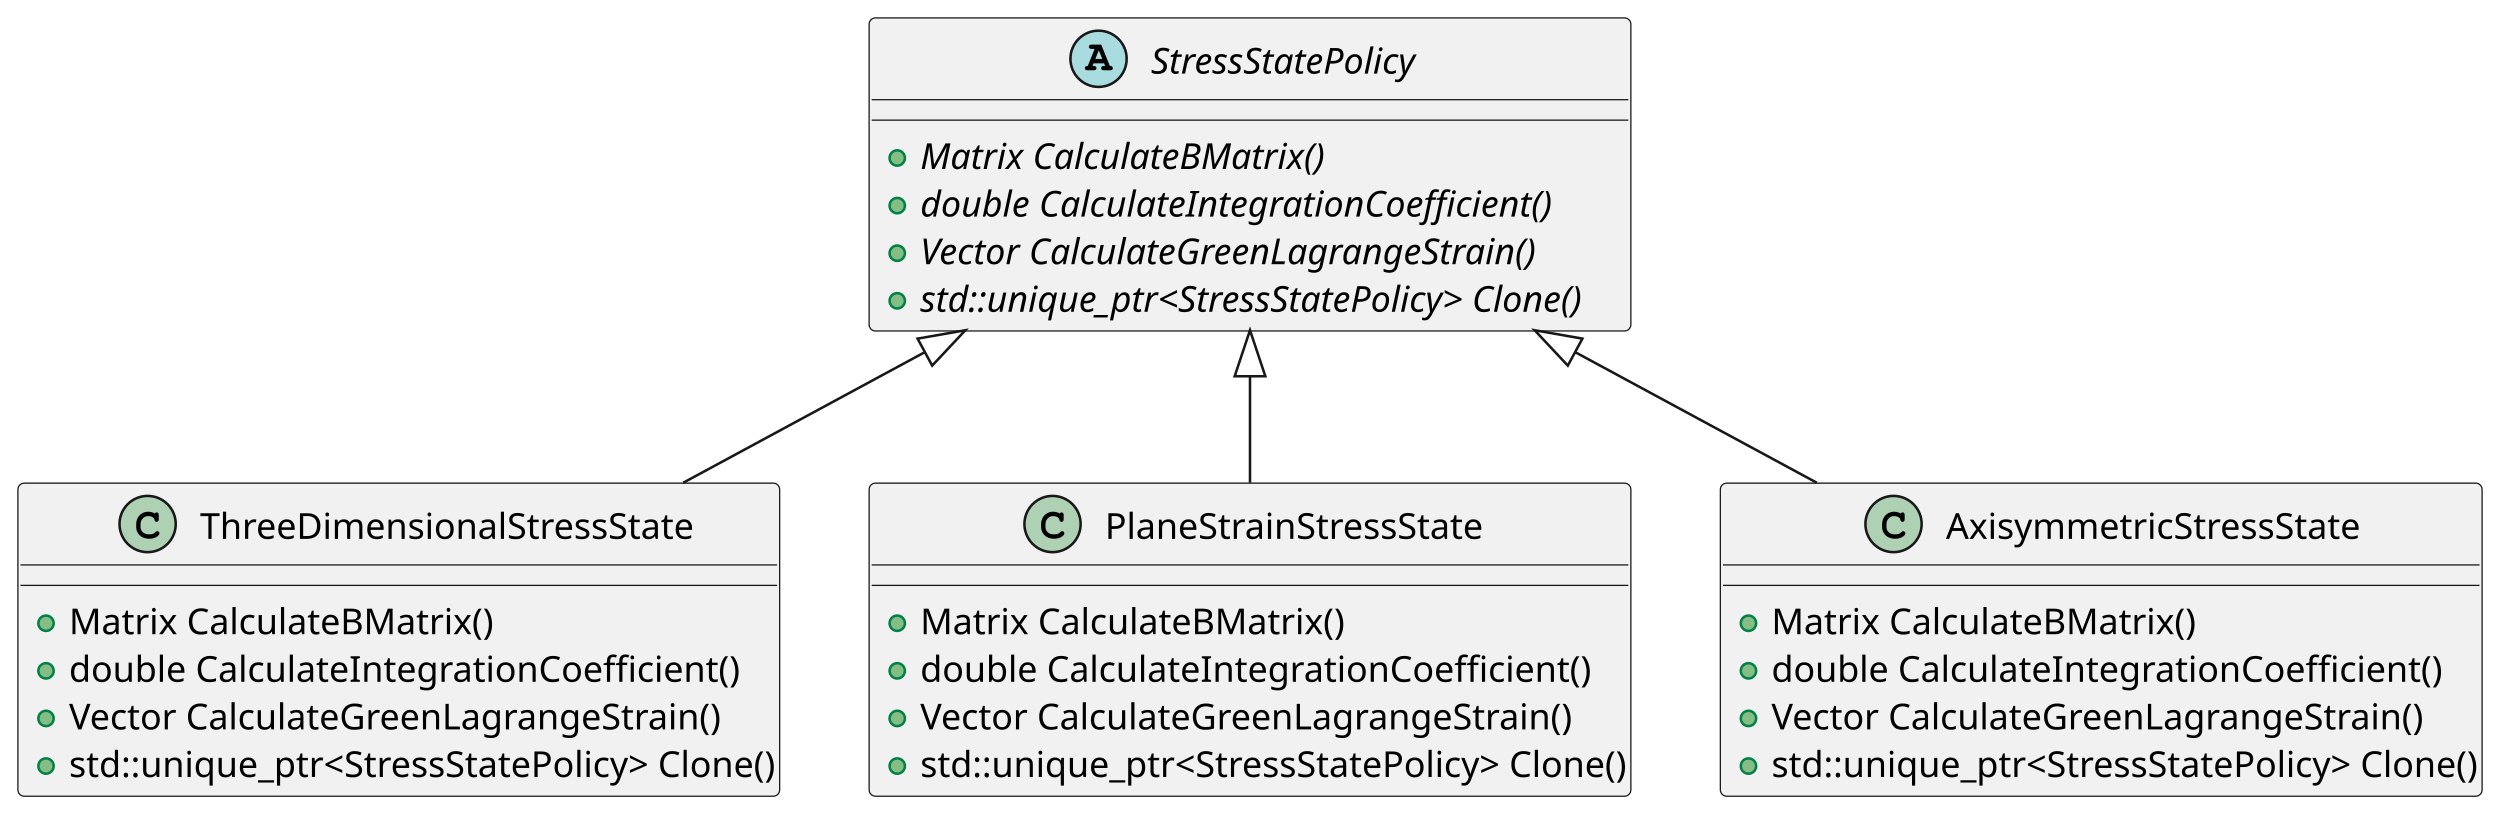
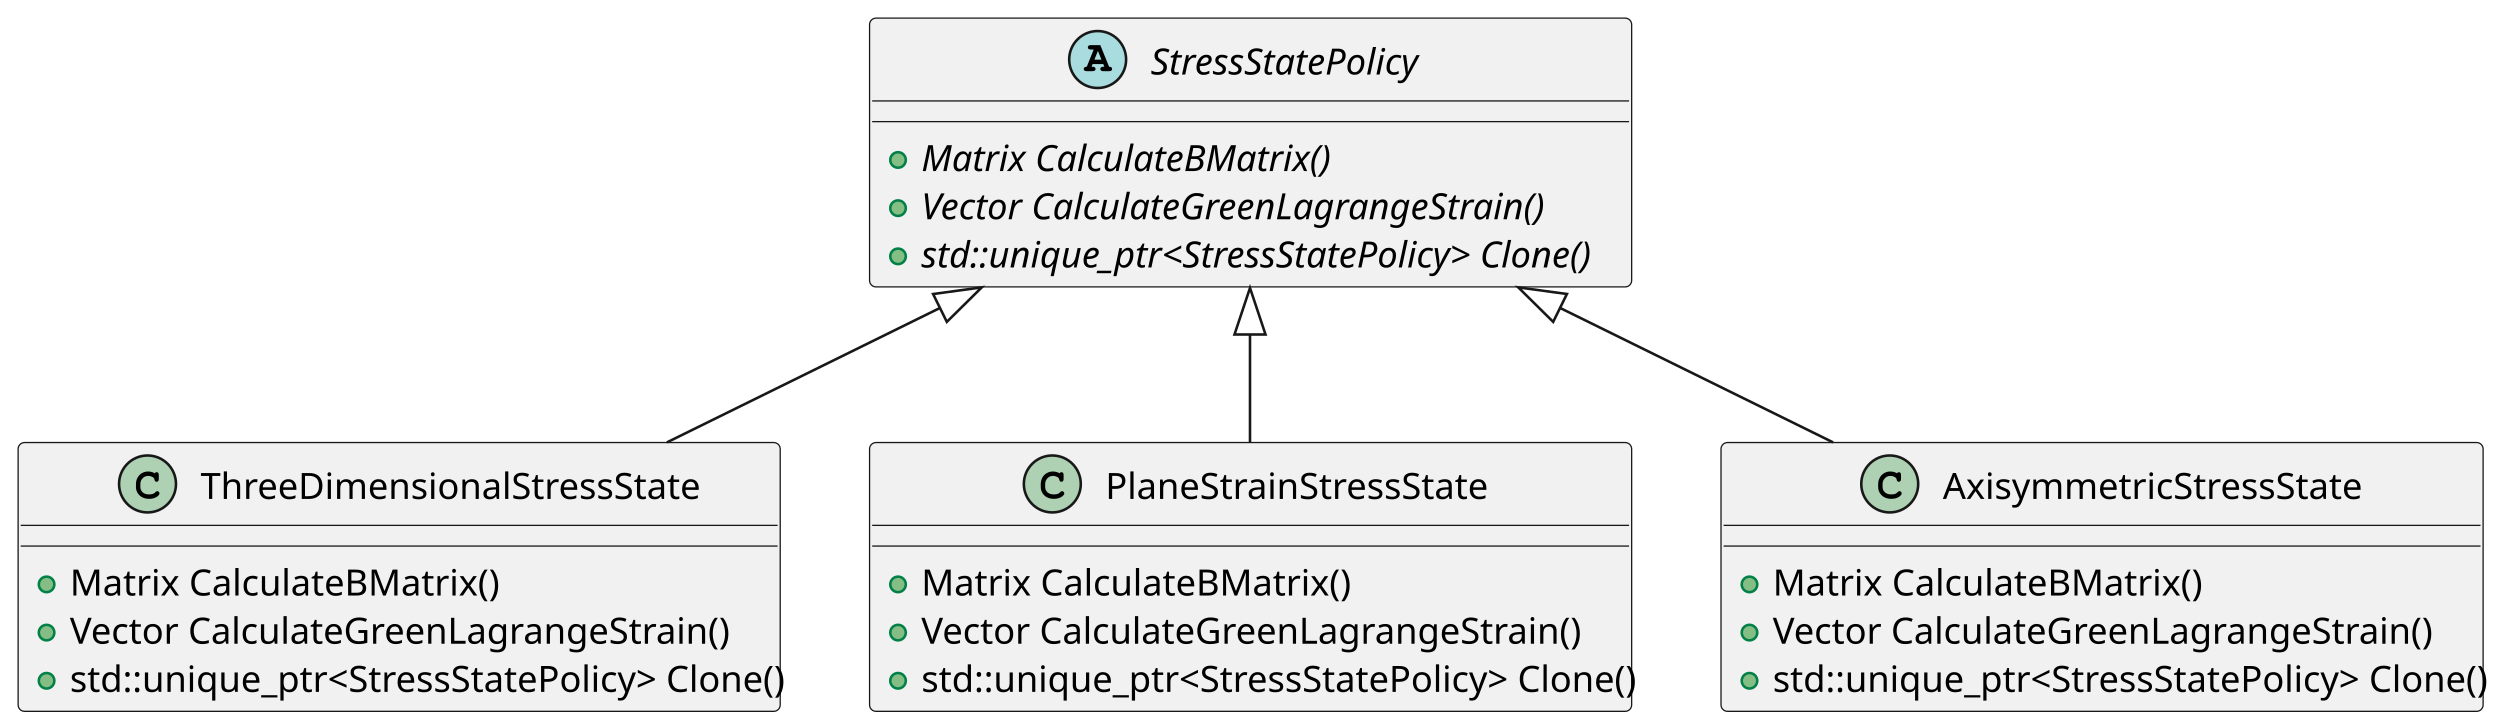
- <svg xmlns="http://www.w3.org/2000/svg" contentStyleType="text/css" height="318px" preserveAspectRatio="none" style="width:978px;height:318px;background:#FFFFFF;" version="1.1" viewBox="0 0 978 318" width="978px" zoomAndPan="magnify">
+ <svg xmlns="http://www.w3.org/2000/svg" contentStyleType="text/css" height="281px" preserveAspectRatio="none" style="width:966px;height:281px;background:#FFFFFF;" version="1.1" viewBox="0 0 966 281" width="966px" zoomAndPan="magnify">
  <defs />
  <g>
    <g id="elem_StressStatePolicy">
-       <rect codeLine="2" fill="#F1F1F1" height="122.484" id="StressStatePolicy" rx="2.5" ry="2.5" style="stroke:#181818;stroke-width:0.5;" width="298" x="340" y="7" />
-       <ellipse cx="429.75" cy="23" fill="#A9DCDF" rx="11" ry="11" style="stroke:#181818;stroke-width:1.0;" />
-       <path d="M431.938,24.766 L427.797,24.766 L427.375,25.797 L427.797,25.797 Q428.406,25.797 428.672,26.031 Q428.938,26.266 428.938,26.656 Q428.938,27.031 428.672,27.266 Q428.406,27.5 427.797,27.5 L425.5,27.5 Q424.891,27.5 424.641,27.266 Q424.375,27.031 424.375,26.641 Q424.375,26.266 424.656,26.031 Q424.922,25.781 425.547,25.797 L428.219,19.141 L427.109,19.141 Q426.5,19.141 426.234,18.906 Q425.969,18.672 425.969,18.281 Q425.969,17.906 426.234,17.672 Q426.5,17.438 427.109,17.438 L430.781,17.438 L434.172,25.797 Q434.766,25.797 434.953,25.938 Q435.344,26.203 435.344,26.656 Q435.344,27.031 435.078,27.266 Q434.828,27.5 434.219,27.5 L431.922,27.5 Q431.312,27.5 431.047,27.266 Q430.781,27.031 430.781,26.641 Q430.781,26.266 431.047,26.031 Q431.312,25.797 431.922,25.797 L432.344,25.797 L431.938,24.766 Z M431.219,23.062 L429.859,19.688 L428.484,23.062 L431.219,23.062 Z " fill="#000000" />
-       <text fill="#000000" font-family="sans-serif" font-size="14" font-style="italic" lengthAdjust="spacing" textLength="110" x="450.25" y="28.797">StressStatePolicy</text>
-       <line style="stroke:#181818;stroke-width:0.5;" x1="341" x2="637" y1="39" y2="39" />
-       <line style="stroke:#181818;stroke-width:0.5;" x1="341" x2="637" y1="47" y2="47" />
-       <ellipse cx="351" cy="61.81" fill="#84BE84" rx="3" ry="3" style="stroke:#038048;stroke-width:1.0;" />
-       <text fill="#000000" font-family="sans-serif" font-size="14" font-style="italic" lengthAdjust="spacing" textLength="158" x="360" y="66.107">Matrix CalculateBMatrix()</text>
-       <ellipse cx="351" cy="80.432" fill="#84BE84" rx="3" ry="3" style="stroke:#038048;stroke-width:1.0;" />
-       <text fill="#000000" font-family="sans-serif" font-size="14" font-style="italic" lengthAdjust="spacing" textLength="251" x="360" y="84.728">double CalculateIntegrationCoefficient()</text>
-       <ellipse cx="351" cy="99.053" fill="#84BE84" rx="3" ry="3" style="stroke:#038048;stroke-width:1.0;" />
-       <text fill="#000000" font-family="sans-serif" font-size="14" font-style="italic" lengthAdjust="spacing" textLength="252" x="360" y="103.35">Vector CalculateGreenLagrangeStrain()</text>
-       <ellipse cx="351" cy="117.674" fill="#84BE84" rx="3" ry="3" style="stroke:#038048;stroke-width:1.0;" />
-       <text fill="#000000" font-family="sans-serif" font-size="14" font-style="italic" lengthAdjust="spacing" textLength="272" x="360" y="121.971">std::unique_ptr&lt;StressStatePolicy&gt; Clone()</text>
+       <rect codeLine="2" fill="#F1F1F1" height="103.863" id="StressStatePolicy" rx="2.5" ry="2.5" style="stroke:#181818;stroke-width:0.5;" width="294.475" x="336" y="7" />
+       <ellipse cx="424.132" cy="23" fill="#A9DCDF" rx="11" ry="11" style="stroke:#181818;stroke-width:1.0;" />
+       <path d="M426.32,24.766 L422.179,24.766 L421.757,25.797 L422.179,25.797 Q422.789,25.797 423.054,26.031 Q423.32,26.266 423.32,26.656 Q423.32,27.031 423.054,27.266 Q422.789,27.5 422.179,27.5 L419.882,27.5 Q419.273,27.5 419.023,27.266 Q418.757,27.031 418.757,26.641 Q418.757,26.266 419.039,26.031 Q419.304,25.781 419.929,25.797 L422.601,19.141 L421.492,19.141 Q420.882,19.141 420.617,18.906 Q420.351,18.672 420.351,18.281 Q420.351,17.906 420.617,17.672 Q420.882,17.438 421.492,17.438 L425.164,17.438 L428.554,25.797 Q429.148,25.797 429.335,25.938 Q429.726,26.203 429.726,26.656 Q429.726,27.031 429.46,27.266 Q429.21,27.5 428.601,27.5 L426.304,27.5 Q425.695,27.5 425.429,27.266 Q425.164,27.031 425.164,26.641 Q425.164,26.266 425.429,26.031 Q425.695,25.797 426.304,25.797 L426.726,25.797 L426.32,24.766 Z M425.601,23.062 L424.242,19.688 L422.867,23.062 L425.601,23.062 Z " fill="#000000" />
+       <text fill="#000000" font-family="sans-serif" font-size="14" font-style="italic" lengthAdjust="spacing" textLength="109.71" x="444.632" y="28.797">StressStatePolicy</text>
+       <line style="stroke:#181818;stroke-width:0.5;" x1="337" x2="629.475" y1="39" y2="39" />
+       <line style="stroke:#181818;stroke-width:0.5;" x1="337" x2="629.475" y1="47" y2="47" />
+       <ellipse cx="347" cy="61.81" fill="#84BE84" rx="3" ry="3" style="stroke:#038048;stroke-width:1.0;" />
+       <text fill="#000000" font-family="sans-serif" font-size="14" font-style="italic" lengthAdjust="spacing" textLength="157.138" x="356" y="66.107">Matrix CalculateBMatrix()</text>
+       <ellipse cx="347" cy="80.432" fill="#84BE84" rx="3" ry="3" style="stroke:#038048;stroke-width:1.0;" />
+       <text fill="#000000" font-family="sans-serif" font-size="14" font-style="italic" lengthAdjust="spacing" textLength="246.689" x="356" y="84.728">Vector CalculateGreenLagrangeStrain()</text>
+       <ellipse cx="347" cy="99.053" fill="#84BE84" rx="3" ry="3" style="stroke:#038048;stroke-width:1.0;" />
+       <text fill="#000000" font-family="sans-serif" font-size="14" font-style="italic" lengthAdjust="spacing" textLength="268.475" x="356" y="103.35">std::unique_ptr&lt;StressStatePolicy&gt; Clone()</text>
    </g>
    <g id="elem_ThreeDimensionalStressState">
-       <rect codeLine="10" fill="#F1F1F1" height="122.484" id="ThreeDimensionalStressState" rx="2.5" ry="2.5" style="stroke:#181818;stroke-width:0.5;" width="298" x="7" y="189" />
-       <ellipse cx="57.75" cy="205" fill="#ADD1B2" rx="11" ry="11" style="stroke:#181818;stroke-width:1.0;" />
-       <path d="M60.516,200.875 Q60.672,200.656 60.859,200.547 Q61.047,200.438 61.266,200.438 Q61.641,200.438 61.875,200.703 Q62.109,200.953 62.109,201.562 L62.109,203.016 Q62.109,203.625 61.875,203.891 Q61.641,204.156 61.266,204.156 Q60.922,204.156 60.719,203.953 Q60.516,203.766 60.406,203.25 Q60.359,202.891 60.172,202.703 Q59.844,202.328 59.234,202.109 Q58.625,201.891 58,201.891 Q57.234,201.891 56.594,202.219 Q55.969,202.547 55.469,203.297 Q54.984,204.047 54.984,205.078 L54.984,206.172 Q54.984,207.406 55.875,208.234 Q56.766,209.047 58.359,209.047 Q59.297,209.047 59.953,208.797 Q60.344,208.641 60.766,208.203 Q61.031,207.938 61.172,207.859 Q61.328,207.781 61.531,207.781 Q61.859,207.781 62.109,208.047 Q62.375,208.297 62.375,208.641 Q62.375,208.984 62.031,209.391 Q61.531,209.969 60.734,210.297 Q59.656,210.75 58.359,210.75 Q56.844,210.75 55.641,210.125 Q54.656,209.625 53.969,208.562 Q53.281,207.484 53.281,206.203 L53.281,205.047 Q53.281,203.719 53.891,202.578 Q54.516,201.422 55.609,200.812 Q56.703,200.188 57.938,200.188 Q58.672,200.188 59.312,200.359 Q59.969,200.516 60.516,200.875 Z " fill="#000000" />
-       <text fill="#000000" font-family="sans-serif" font-size="14" lengthAdjust="spacing" textLength="188" x="78.25" y="210.797">ThreeDimensionalStressState</text>
-       <line style="stroke:#181818;stroke-width:0.5;" x1="8" x2="304" y1="221" y2="221" />
-       <line style="stroke:#181818;stroke-width:0.5;" x1="8" x2="304" y1="229" y2="229" />
-       <ellipse cx="18" cy="243.81" fill="#84BE84" rx="3" ry="3" style="stroke:#038048;stroke-width:1.0;" />
-       <text fill="#000000" font-family="sans-serif" font-size="14" lengthAdjust="spacing" textLength="156" x="27" y="248.107">Matrix CalculateBMatrix()</text>
-       <ellipse cx="18" cy="262.432" fill="#84BE84" rx="3" ry="3" style="stroke:#038048;stroke-width:1.0;" />
-       <text fill="#000000" font-family="sans-serif" font-size="14" lengthAdjust="spacing" textLength="250" x="27" y="266.728">double CalculateIntegrationCoefficient()</text>
-       <ellipse cx="18" cy="281.053" fill="#84BE84" rx="3" ry="3" style="stroke:#038048;stroke-width:1.0;" />
-       <text fill="#000000" font-family="sans-serif" font-size="14" lengthAdjust="spacing" textLength="252" x="27" y="285.35">Vector CalculateGreenLagrangeStrain()</text>
-       <ellipse cx="18" cy="299.674" fill="#84BE84" rx="3" ry="3" style="stroke:#038048;stroke-width:1.0;" />
-       <text fill="#000000" font-family="sans-serif" font-size="14" lengthAdjust="spacing" textLength="272" x="27" y="303.971">std::unique_ptr&lt;StressStatePolicy&gt; Clone()</text>
+       <rect codeLine="9" fill="#F1F1F1" height="103.863" id="ThreeDimensionalStressState" rx="2.5" ry="2.5" style="stroke:#181818;stroke-width:0.5;" width="294.475" x="7" y="171" />
+       <ellipse cx="57.002" cy="187" fill="#ADD1B2" rx="11" ry="11" style="stroke:#181818;stroke-width:1.0;" />
+       <path d="M59.767,182.875 Q59.923,182.656 60.111,182.547 Q60.298,182.438 60.517,182.438 Q60.892,182.438 61.127,182.703 Q61.361,182.953 61.361,183.562 L61.361,185.016 Q61.361,185.625 61.127,185.891 Q60.892,186.156 60.517,186.156 Q60.173,186.156 59.97,185.953 Q59.767,185.766 59.658,185.25 Q59.611,184.891 59.423,184.703 Q59.095,184.328 58.486,184.109 Q57.877,183.891 57.252,183.891 Q56.486,183.891 55.845,184.219 Q55.22,184.547 54.72,185.297 Q54.236,186.047 54.236,187.078 L54.236,188.172 Q54.236,189.406 55.127,190.234 Q56.017,191.047 57.611,191.047 Q58.548,191.047 59.205,190.797 Q59.595,190.641 60.017,190.203 Q60.283,189.938 60.423,189.859 Q60.58,189.781 60.783,189.781 Q61.111,189.781 61.361,190.047 Q61.627,190.297 61.627,190.641 Q61.627,190.984 61.283,191.391 Q60.783,191.969 59.986,192.297 Q58.908,192.75 57.611,192.75 Q56.095,192.75 54.892,192.125 Q53.908,191.625 53.22,190.562 Q52.533,189.484 52.533,188.203 L52.533,187.047 Q52.533,185.719 53.142,184.578 Q53.767,183.422 54.861,182.812 Q55.955,182.188 57.189,182.188 Q57.923,182.188 58.564,182.359 Q59.22,182.516 59.767,182.875 Z " fill="#000000" />
+       <text fill="#000000" font-family="sans-serif" font-size="14" lengthAdjust="spacing" textLength="185.972" x="77.501" y="192.797">ThreeDimensionalStressState</text>
+       <line style="stroke:#181818;stroke-width:0.5;" x1="8" x2="300.475" y1="203" y2="203" />
+       <line style="stroke:#181818;stroke-width:0.5;" x1="8" x2="300.475" y1="211" y2="211" />
+       <ellipse cx="18" cy="225.81" fill="#84BE84" rx="3" ry="3" style="stroke:#038048;stroke-width:1.0;" />
+       <text fill="#000000" font-family="sans-serif" font-size="14" lengthAdjust="spacing" textLength="157.138" x="27" y="230.107">Matrix CalculateBMatrix()</text>
+       <ellipse cx="18" cy="244.432" fill="#84BE84" rx="3" ry="3" style="stroke:#038048;stroke-width:1.0;" />
+       <text fill="#000000" font-family="sans-serif" font-size="14" lengthAdjust="spacing" textLength="246.689" x="27" y="248.728">Vector CalculateGreenLagrangeStrain()</text>
+       <ellipse cx="18" cy="263.053" fill="#84BE84" rx="3" ry="3" style="stroke:#038048;stroke-width:1.0;" />
+       <text fill="#000000" font-family="sans-serif" font-size="14" lengthAdjust="spacing" textLength="268.475" x="27" y="267.35">std::unique_ptr&lt;StressStatePolicy&gt; Clone()</text>
    </g>
    <g id="elem_PlaneStrainStressState">
-       <rect codeLine="17" fill="#F1F1F1" height="122.484" id="PlaneStrainStressState" rx="2.5" ry="2.5" style="stroke:#181818;stroke-width:0.5;" width="298" x="340" y="189" />
-       <ellipse cx="411.75" cy="205" fill="#ADD1B2" rx="11" ry="11" style="stroke:#181818;stroke-width:1.0;" />
-       <path d="M414.516,200.875 Q414.672,200.656 414.859,200.547 Q415.047,200.438 415.266,200.438 Q415.641,200.438 415.875,200.703 Q416.109,200.953 416.109,201.562 L416.109,203.016 Q416.109,203.625 415.875,203.891 Q415.641,204.156 415.266,204.156 Q414.922,204.156 414.719,203.953 Q414.516,203.766 414.406,203.25 Q414.359,202.891 414.172,202.703 Q413.844,202.328 413.234,202.109 Q412.625,201.891 412,201.891 Q411.234,201.891 410.594,202.219 Q409.969,202.547 409.469,203.297 Q408.984,204.047 408.984,205.078 L408.984,206.172 Q408.984,207.406 409.875,208.234 Q410.766,209.047 412.359,209.047 Q413.297,209.047 413.953,208.797 Q414.344,208.641 414.766,208.203 Q415.031,207.938 415.172,207.859 Q415.328,207.781 415.531,207.781 Q415.859,207.781 416.109,208.047 Q416.375,208.297 416.375,208.641 Q416.375,208.984 416.031,209.391 Q415.531,209.969 414.734,210.297 Q413.656,210.75 412.359,210.75 Q410.844,210.75 409.641,210.125 Q408.656,209.625 407.969,208.562 Q407.281,207.484 407.281,206.203 L407.281,205.047 Q407.281,203.719 407.891,202.578 Q408.516,201.422 409.609,200.812 Q410.703,200.188 411.938,200.188 Q412.672,200.188 413.312,200.359 Q413.969,200.516 414.516,200.875 Z " fill="#000000" />
-       <text fill="#000000" font-family="sans-serif" font-size="14" lengthAdjust="spacing" textLength="146" x="432.25" y="210.797">PlaneStrainStressState</text>
-       <line style="stroke:#181818;stroke-width:0.5;" x1="341" x2="637" y1="221" y2="221" />
-       <line style="stroke:#181818;stroke-width:0.5;" x1="341" x2="637" y1="229" y2="229" />
-       <ellipse cx="351" cy="243.81" fill="#84BE84" rx="3" ry="3" style="stroke:#038048;stroke-width:1.0;" />
-       <text fill="#000000" font-family="sans-serif" font-size="14" lengthAdjust="spacing" textLength="156" x="360" y="248.107">Matrix CalculateBMatrix()</text>
-       <ellipse cx="351" cy="262.432" fill="#84BE84" rx="3" ry="3" style="stroke:#038048;stroke-width:1.0;" />
-       <text fill="#000000" font-family="sans-serif" font-size="14" lengthAdjust="spacing" textLength="250" x="360" y="266.728">double CalculateIntegrationCoefficient()</text>
-       <ellipse cx="351" cy="281.053" fill="#84BE84" rx="3" ry="3" style="stroke:#038048;stroke-width:1.0;" />
-       <text fill="#000000" font-family="sans-serif" font-size="14" lengthAdjust="spacing" textLength="252" x="360" y="285.35">Vector CalculateGreenLagrangeStrain()</text>
-       <ellipse cx="351" cy="299.674" fill="#84BE84" rx="3" ry="3" style="stroke:#038048;stroke-width:1.0;" />
-       <text fill="#000000" font-family="sans-serif" font-size="14" lengthAdjust="spacing" textLength="272" x="360" y="303.971">std::unique_ptr&lt;StressStatePolicy&gt; Clone()</text>
+       <rect codeLine="15" fill="#F1F1F1" height="103.863" id="PlaneStrainStressState" rx="2.5" ry="2.5" style="stroke:#181818;stroke-width:0.5;" width="294.475" x="336" y="171" />
+       <ellipse cx="406.615" cy="187" fill="#ADD1B2" rx="11" ry="11" style="stroke:#181818;stroke-width:1.0;" />
+       <path d="M409.381,182.875 Q409.537,182.656 409.725,182.547 Q409.912,182.438 410.131,182.438 Q410.506,182.438 410.74,182.703 Q410.975,182.953 410.975,183.562 L410.975,185.016 Q410.975,185.625 410.74,185.891 Q410.506,186.156 410.131,186.156 Q409.787,186.156 409.584,185.953 Q409.381,185.766 409.272,185.25 Q409.225,184.891 409.037,184.703 Q408.709,184.328 408.1,184.109 Q407.49,183.891 406.865,183.891 Q406.1,183.891 405.459,184.219 Q404.834,184.547 404.334,185.297 Q403.85,186.047 403.85,187.078 L403.85,188.172 Q403.85,189.406 404.74,190.234 Q405.631,191.047 407.225,191.047 Q408.162,191.047 408.818,190.797 Q409.209,190.641 409.631,190.203 Q409.897,189.938 410.037,189.859 Q410.193,189.781 410.397,189.781 Q410.725,189.781 410.975,190.047 Q411.24,190.297 411.24,190.641 Q411.24,190.984 410.897,191.391 Q410.397,191.969 409.6,192.297 Q408.522,192.75 407.225,192.75 Q405.709,192.75 404.506,192.125 Q403.522,191.625 402.834,190.562 Q402.147,189.484 402.147,188.203 L402.147,187.047 Q402.147,185.719 402.756,184.578 Q403.381,183.422 404.475,182.812 Q405.568,182.188 406.803,182.188 Q407.537,182.188 408.178,182.359 Q408.834,182.516 409.381,182.875 Z " fill="#000000" />
+       <text fill="#000000" font-family="sans-serif" font-size="14" lengthAdjust="spacing" textLength="144.744" x="427.115" y="192.797">PlaneStrainStressState</text>
+       <line style="stroke:#181818;stroke-width:0.5;" x1="337" x2="629.475" y1="203" y2="203" />
+       <line style="stroke:#181818;stroke-width:0.5;" x1="337" x2="629.475" y1="211" y2="211" />
+       <ellipse cx="347" cy="225.81" fill="#84BE84" rx="3" ry="3" style="stroke:#038048;stroke-width:1.0;" />
+       <text fill="#000000" font-family="sans-serif" font-size="14" lengthAdjust="spacing" textLength="157.138" x="356" y="230.107">Matrix CalculateBMatrix()</text>
+       <ellipse cx="347" cy="244.432" fill="#84BE84" rx="3" ry="3" style="stroke:#038048;stroke-width:1.0;" />
+       <text fill="#000000" font-family="sans-serif" font-size="14" lengthAdjust="spacing" textLength="246.689" x="356" y="248.728">Vector CalculateGreenLagrangeStrain()</text>
+       <ellipse cx="347" cy="263.053" fill="#84BE84" rx="3" ry="3" style="stroke:#038048;stroke-width:1.0;" />
+       <text fill="#000000" font-family="sans-serif" font-size="14" lengthAdjust="spacing" textLength="268.475" x="356" y="267.35">std::unique_ptr&lt;StressStatePolicy&gt; Clone()</text>
    </g>
    <g id="elem_AxisymmetricStressState">
-       <rect codeLine="24" fill="#F1F1F1" height="122.484" id="AxisymmetricStressState" rx="2.5" ry="2.5" style="stroke:#181818;stroke-width:0.5;" width="298" x="673" y="189" />
-       <ellipse cx="740.75" cy="205" fill="#ADD1B2" rx="11" ry="11" style="stroke:#181818;stroke-width:1.0;" />
-       <path d="M743.516,200.875 Q743.672,200.656 743.859,200.547 Q744.047,200.438 744.266,200.438 Q744.641,200.438 744.875,200.703 Q745.109,200.953 745.109,201.562 L745.109,203.016 Q745.109,203.625 744.875,203.891 Q744.641,204.156 744.266,204.156 Q743.922,204.156 743.719,203.953 Q743.516,203.766 743.406,203.25 Q743.359,202.891 743.172,202.703 Q742.844,202.328 742.234,202.109 Q741.625,201.891 741,201.891 Q740.234,201.891 739.594,202.219 Q738.969,202.547 738.469,203.297 Q737.984,204.047 737.984,205.078 L737.984,206.172 Q737.984,207.406 738.875,208.234 Q739.766,209.047 741.359,209.047 Q742.297,209.047 742.953,208.797 Q743.344,208.641 743.766,208.203 Q744.031,207.938 744.172,207.859 Q744.328,207.781 744.531,207.781 Q744.859,207.781 745.109,208.047 Q745.375,208.297 745.375,208.641 Q745.375,208.984 745.031,209.391 Q744.531,209.969 743.734,210.297 Q742.656,210.75 741.359,210.75 Q739.844,210.75 738.641,210.125 Q737.656,209.625 736.969,208.562 Q736.281,207.484 736.281,206.203 L736.281,205.047 Q736.281,203.719 736.891,202.578 Q737.516,201.422 738.609,200.812 Q739.703,200.188 740.938,200.188 Q741.672,200.188 742.312,200.359 Q742.969,200.516 743.516,200.875 Z " fill="#000000" />
-       <text fill="#000000" font-family="sans-serif" font-size="14" lengthAdjust="spacing" textLength="154" x="761.25" y="210.797">AxisymmetricStressState</text>
-       <line style="stroke:#181818;stroke-width:0.5;" x1="674" x2="970" y1="221" y2="221" />
-       <line style="stroke:#181818;stroke-width:0.5;" x1="674" x2="970" y1="229" y2="229" />
-       <ellipse cx="684" cy="243.81" fill="#84BE84" rx="3" ry="3" style="stroke:#038048;stroke-width:1.0;" />
-       <text fill="#000000" font-family="sans-serif" font-size="14" lengthAdjust="spacing" textLength="156" x="693" y="248.107">Matrix CalculateBMatrix()</text>
-       <ellipse cx="684" cy="262.432" fill="#84BE84" rx="3" ry="3" style="stroke:#038048;stroke-width:1.0;" />
-       <text fill="#000000" font-family="sans-serif" font-size="14" lengthAdjust="spacing" textLength="250" x="693" y="266.728">double CalculateIntegrationCoefficient()</text>
-       <ellipse cx="684" cy="281.053" fill="#84BE84" rx="3" ry="3" style="stroke:#038048;stroke-width:1.0;" />
-       <text fill="#000000" font-family="sans-serif" font-size="14" lengthAdjust="spacing" textLength="252" x="693" y="285.35">Vector CalculateGreenLagrangeStrain()</text>
-       <ellipse cx="684" cy="299.674" fill="#84BE84" rx="3" ry="3" style="stroke:#038048;stroke-width:1.0;" />
-       <text fill="#000000" font-family="sans-serif" font-size="14" lengthAdjust="spacing" textLength="272" x="693" y="303.971">std::unique_ptr&lt;StressStatePolicy&gt; Clone()</text>
+       <rect codeLine="21" fill="#F1F1F1" height="103.863" id="AxisymmetricStressState" rx="2.5" ry="2.5" style="stroke:#181818;stroke-width:0.5;" width="294.475" x="665" y="171" />
+       <ellipse cx="730.194" cy="187" fill="#ADD1B2" rx="11" ry="11" style="stroke:#181818;stroke-width:1.0;" />
+       <path d="M732.96,182.875 Q733.116,182.656 733.304,182.547 Q733.491,182.438 733.71,182.438 Q734.085,182.438 734.319,182.703 Q734.554,182.953 734.554,183.562 L734.554,185.016 Q734.554,185.625 734.319,185.891 Q734.085,186.156 733.71,186.156 Q733.366,186.156 733.163,185.953 Q732.96,185.766 732.851,185.25 Q732.804,184.891 732.616,184.703 Q732.288,184.328 731.679,184.109 Q731.069,183.891 730.444,183.891 Q729.679,183.891 729.038,184.219 Q728.413,184.547 727.913,185.297 Q727.429,186.047 727.429,187.078 L727.429,188.172 Q727.429,189.406 728.319,190.234 Q729.21,191.047 730.804,191.047 Q731.741,191.047 732.398,190.797 Q732.788,190.641 733.21,190.203 Q733.476,189.938 733.616,189.859 Q733.773,189.781 733.976,189.781 Q734.304,189.781 734.554,190.047 Q734.819,190.297 734.819,190.641 Q734.819,190.984 734.476,191.391 Q733.976,191.969 733.179,192.297 Q732.101,192.75 730.804,192.75 Q729.288,192.75 728.085,192.125 Q727.101,191.625 726.413,190.562 Q725.726,189.484 725.726,188.203 L725.726,187.047 Q725.726,185.719 726.335,184.578 Q726.96,183.422 728.054,182.812 Q729.148,182.188 730.382,182.188 Q731.116,182.188 731.757,182.359 Q732.413,182.516 732.96,182.875 Z " fill="#000000" />
+       <text fill="#000000" font-family="sans-serif" font-size="14" lengthAdjust="spacing" textLength="155.586" x="750.694" y="192.797">AxisymmetricStressState</text>
+       <line style="stroke:#181818;stroke-width:0.5;" x1="666" x2="958.475" y1="203" y2="203" />
+       <line style="stroke:#181818;stroke-width:0.5;" x1="666" x2="958.475" y1="211" y2="211" />
+       <ellipse cx="676" cy="225.81" fill="#84BE84" rx="3" ry="3" style="stroke:#038048;stroke-width:1.0;" />
+       <text fill="#000000" font-family="sans-serif" font-size="14" lengthAdjust="spacing" textLength="157.138" x="685" y="230.107">Matrix CalculateBMatrix()</text>
+       <ellipse cx="676" cy="244.432" fill="#84BE84" rx="3" ry="3" style="stroke:#038048;stroke-width:1.0;" />
+       <text fill="#000000" font-family="sans-serif" font-size="14" lengthAdjust="spacing" textLength="246.689" x="685" y="248.728">Vector CalculateGreenLagrangeStrain()</text>
+       <ellipse cx="676" cy="263.053" fill="#84BE84" rx="3" ry="3" style="stroke:#038048;stroke-width:1.0;" />
+       <text fill="#000000" font-family="sans-serif" font-size="14" lengthAdjust="spacing" textLength="268.475" x="685" y="267.35">std::unique_ptr&lt;StressStatePolicy&gt; Clone()</text>
    </g>
    <g id="link_StressStatePolicy_ThreeDimensionalStressState">
-       <path codeLine="31" d="M361.815,137.749 C326.275,156.959 302.78,169.66 267.24,188.87 " fill="none" id="StressStatePolicy-backto-ThreeDimensionalStressState" style="stroke:#181818;stroke-width:1.0;" />
-       <polygon fill="none" points="377.65,129.19,358.962,132.471,364.668,143.027,377.65,129.19" style="stroke:#181818;stroke-width:1.0;" />
+       <path codeLine="27" d="M363.201,118.99 C324.401,138.09 296.49,151.84 257.69,170.94 " fill="none" id="StressStatePolicy-backto-ThreeDimensionalStressState" style="stroke:#181818;stroke-width:1.0;" />
+       <polygon fill="none" points="379.35,111.04,360.551,113.607,365.851,124.373,379.35,111.04" style="stroke:#181818;stroke-width:1.0;" />
    </g>
    <g id="link_StressStatePolicy_PlaneStrainStressState">
-       <path codeLine="32" d="M489,147.19 C489,166.4 489,169.66 489,188.87 " fill="none" id="StressStatePolicy-backto-PlaneStrainStressState" style="stroke:#181818;stroke-width:1.0;" />
-       <polygon fill="none" points="489,129.19,483,147.19,495,147.19,489,129.19" style="stroke:#181818;stroke-width:1.0;" />
+       <path codeLine="28" d="M483,129.26 C483,148.26 483,151.8 483,170.8 " fill="none" id="StressStatePolicy-backto-PlaneStrainStressState" style="stroke:#181818;stroke-width:1.0;" />
+       <polygon fill="none" points="483,111.26,477,129.26,489,129.26,483,111.26" style="stroke:#181818;stroke-width:1.0;" />
    </g>
    <g id="link_StressStatePolicy_AxisymmetricStressState">
-       <path codeLine="33" d="M616.185,137.749 C651.725,156.959 675.22,169.66 710.76,188.87 " fill="none" id="StressStatePolicy-backto-AxisymmetricStressState" style="stroke:#181818;stroke-width:1.0;" />
-       <polygon fill="none" points="600.35,129.19,613.332,143.027,619.038,132.471,600.35,129.19" style="stroke:#181818;stroke-width:1.0;" />
+       <path codeLine="29" d="M602.799,118.99 C641.599,138.09 669.51,151.84 708.31,170.94 " fill="none" id="StressStatePolicy-backto-AxisymmetricStressState" style="stroke:#181818;stroke-width:1.0;" />
+       <polygon fill="none" points="586.65,111.04,600.149,124.373,605.449,113.607,586.65,111.04" style="stroke:#181818;stroke-width:1.0;" />
    </g>
  </g>
</svg>
